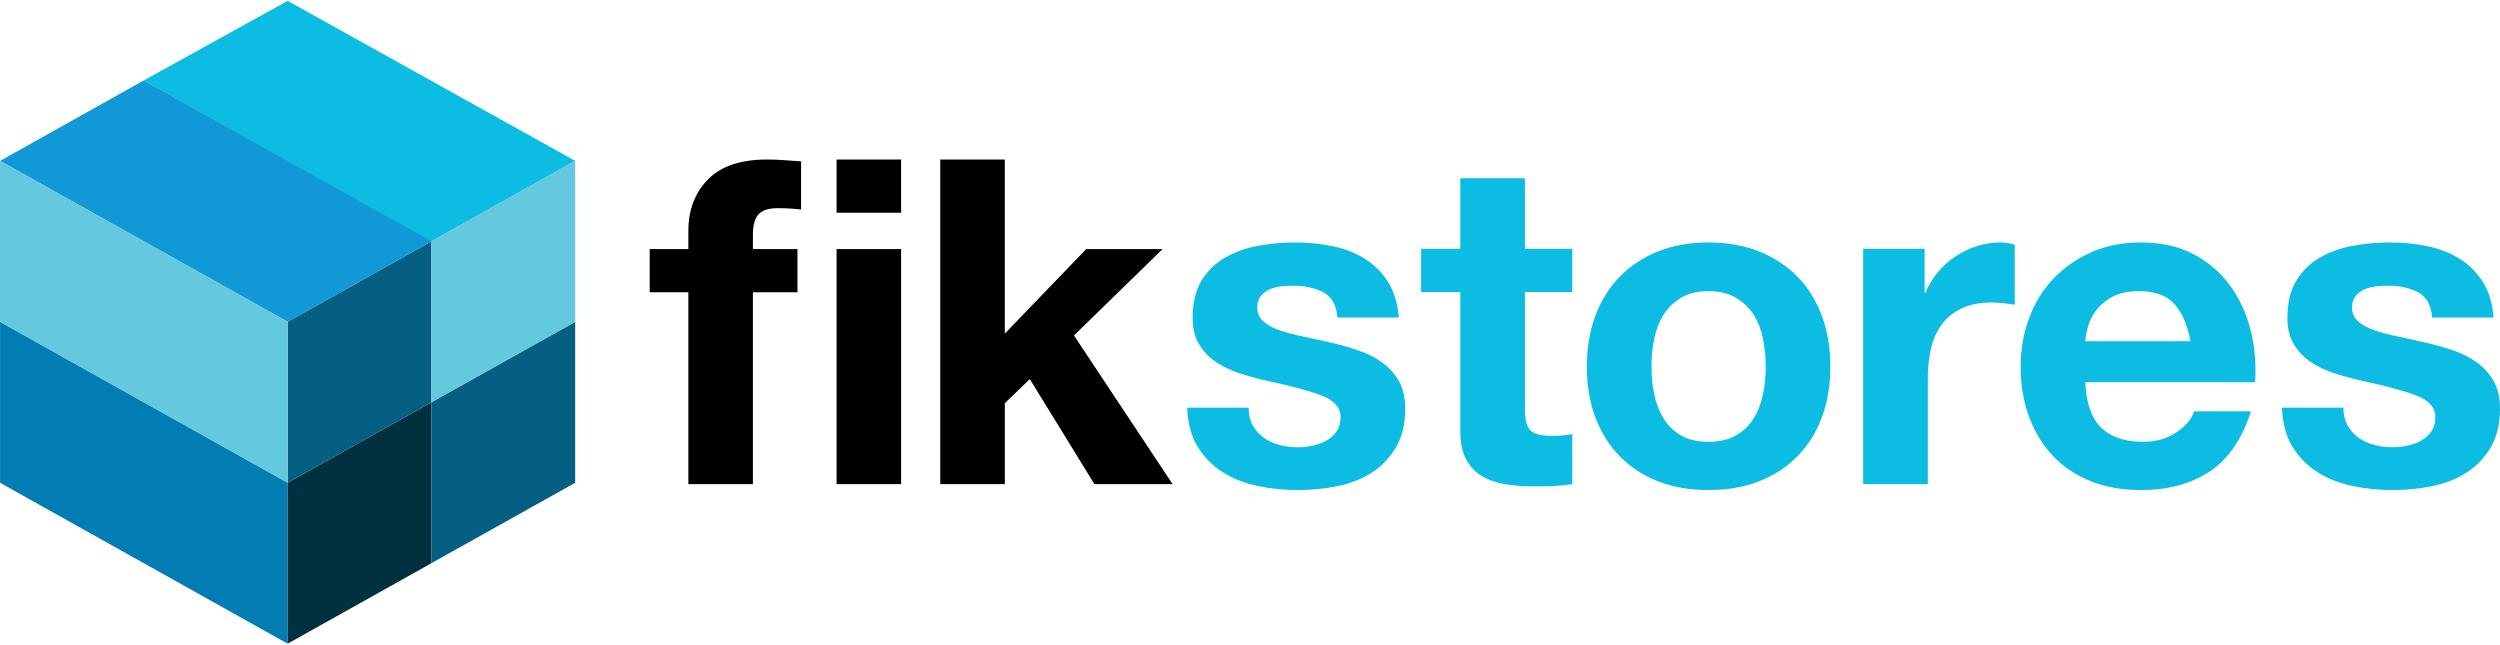
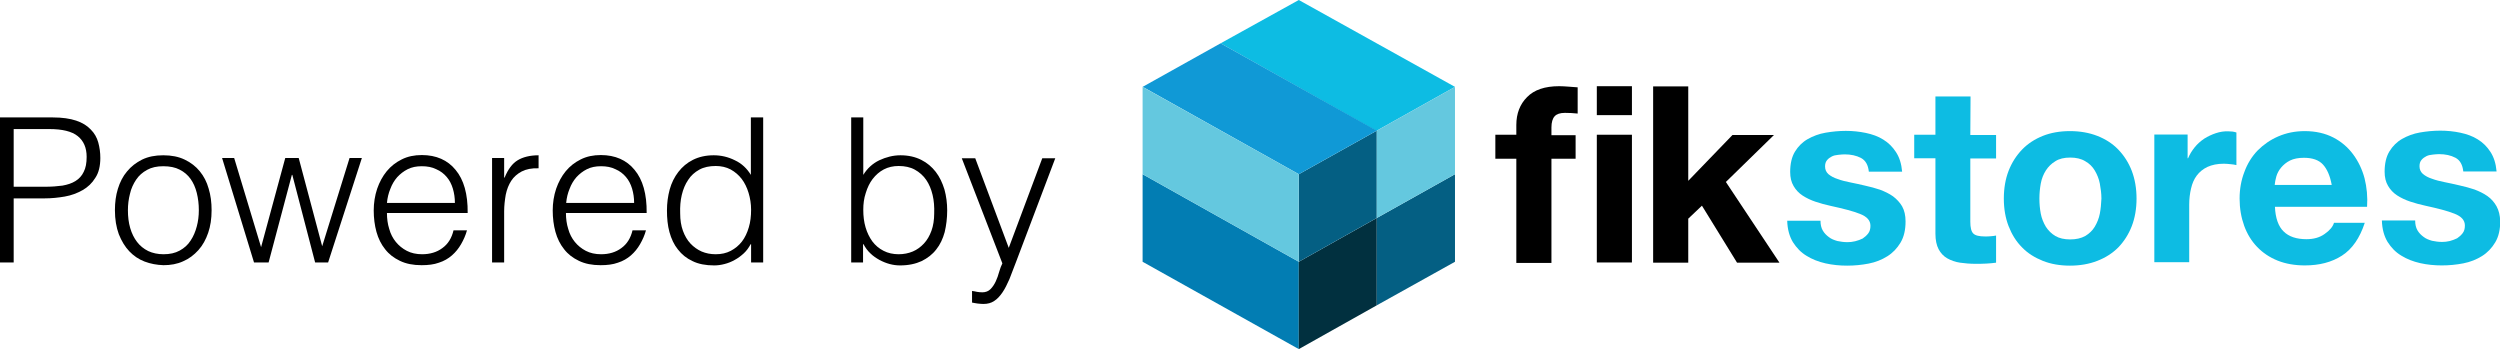
- <svg xmlns="http://www.w3.org/2000/svg">
-   <style type="text/css">
- 			</style>
-   <svg class="i" id="black" viewBox="0 0 430.376 110.664">
+ <svg xmlns="http://www.w3.org/2000/svg" version="1.1" id="white" x="0px" y="0px" viewBox="-501.1 344.4 1096.4 153.1" enable-background="new -501.1 344.4 1096.4 153.1" xml:space="preserve">
+   <style type="text/css" />
+   <g>
+     <path fill="#000000" d="M154.7,413.8v-10.3h9.2v-4.3c0-5,1.6-9.1,4.7-12.2c3.1-3.2,7.8-4.8,14.1-4.8c1.4,0,2.7,0.1,4.1,0.2   c1.4,0.1,2.7,0.2,4,0.3v11.5c-1.8-0.2-3.7-0.3-5.6-0.3c-2.1,0-3.6,0.5-4.5,1.5c-0.9,1-1.4,2.6-1.4,4.9v3.4h10.6v10.3h-10.6v45.7   h-15.4v-45.7H154.7z M199.2,394.9v-12.7h15.4v12.7H199.2z M214.6,403.5v56h-15.4v-56H214.6z M239.3,382.2v41.5l19.4-20.1h18.2   l-21.1,20.6l23.5,35.4h-18.6l-15.4-25l-6,5.7v19.3h-15.4v-77.3H239.3z" />
    <g>
-       <path d="M111.847,50.166v-7.436h6.654V39.6c0-3.6,1.126-6.549,3.364-8.846c2.241-2.293,5.636-3.441,10.173-3.441    c0.991,0,1.982,0.041,2.973,0.117c0.994,0.078,1.961,0.145,2.897,0.197v8.295c-1.302-0.156-2.659-0.232-4.064-0.232    c-1.516,0-2.601,0.352-3.253,1.053c-0.649,0.709-0.978,1.893-0.978,3.561v2.428h7.673v7.436h-7.673v33.027h-11.113V50.166H111.847    z M144.017,36.471v-9.158h11.109v9.158H144.017z M155.127,42.731v40.462h-11.109V42.731H155.127z M172.977,27.313v29.975    l14.014-14.557h13.15l-15.26,14.871l16.98,25.591h-13.461l-11.116-18.077l-4.306,4.147v13.93h-11.109v-55.88H172.977z" />
-       <g>
-         <path fill="#0DBCE3" d="M237.909,62.237c-1.198-0.859-2.573-1.553-4.113-2.074c-1.543-0.52-3.125-0.965-4.742-1.334     c-1.564-0.365-3.108-0.703-4.624-1.018c-1.516-0.312-2.859-0.664-4.037-1.059c-1.174-0.391-2.124-0.9-2.859-1.529     c-0.732-0.627-1.098-1.434-1.098-2.426c0-0.836,0.207-1.502,0.628-2c0.418-0.496,0.926-0.873,1.533-1.135     c0.594-0.264,1.261-0.434,1.993-0.512c0.732-0.076,1.413-0.117,2.038-0.117c1.989,0,3.709,0.381,5.173,1.137     c1.461,0.76,2.276,2.209,2.431,4.35h10.581c-0.21-2.51-0.856-4.586-1.923-6.232c-1.067-1.645-2.417-2.963-4.037-3.953     c-1.62-0.994-3.457-1.697-5.522-2.117c-2.065-0.418-4.196-0.627-6.385-0.627c-2.196,0-4.337,0.195-6.43,0.586     c-2.089,0.393-3.975,1.072-5.64,2.039c-1.675,0.967-3.018,2.287-4.037,3.959c-1.019,1.672-1.526,3.812-1.526,6.422     c0,1.779,0.362,3.285,1.098,4.506c0.729,1.23,1.692,2.25,2.897,3.059c1.198,0.811,2.573,1.463,4.113,1.959     c1.54,0.498,3.122,0.93,4.741,1.294c3.971,0.837,7.062,1.67,9.286,2.506c2.217,0.838,3.333,2.088,3.333,3.76     c0,0.994-0.238,1.818-0.705,2.469c-0.473,0.654-1.06,1.178-1.765,1.57c-0.708,0.389-1.488,0.676-2.352,0.861     c-0.863,0.182-1.682,0.273-2.469,0.273c-1.095,0-2.155-0.129-3.177-0.393c-1.015-0.26-1.917-0.664-2.7-1.213     c-0.784-0.549-1.423-1.258-1.924-2.117c-0.494-0.859-0.742-1.893-0.742-3.094h-10.578c0.107,2.717,0.722,4.975,1.841,6.779     c1.126,1.799,2.559,3.248,4.31,4.346c1.751,1.1,3.747,1.883,5.995,2.352c2.248,0.471,4.544,0.705,6.896,0.705     c2.296,0,4.559-0.223,6.782-0.664c2.217-0.443,4.189-1.215,5.915-2.312c1.723-1.096,3.122-2.549,4.189-4.348     c1.071-1.807,1.613-4.037,1.613-6.703c0-1.879-0.37-3.459-1.098-4.737C240.078,64.172,239.115,63.1,237.909,62.237z" />
-         <path fill="#0DBCE3" d="M262.518,30.541h-11.126v12.144h-6.741v7.445h6.741v23.9c0,2.041,0.338,3.684,1.018,4.939     c0.68,1.252,1.606,2.221,2.783,2.896c1.174,0.68,2.531,1.141,4.072,1.373c1.54,0.236,3.173,0.352,4.903,0.352     c1.091,0,2.217-0.025,3.367-0.078c1.147-0.051,2.193-0.154,3.132-0.312V74.58c-0.525,0.107-1.071,0.184-1.644,0.236     c-0.577,0.053-1.177,0.078-1.806,0.078c-1.878,0-3.132-0.314-3.76-0.939c-0.625-0.627-0.939-1.881-0.939-3.764v-20.06h8.15     v-7.445h-8.15V30.541z" />
-         <path fill="#0DBCE3" d="M309.379,47.428c-1.827-1.855-4.033-3.291-6.62-4.311c-2.587-1.018-5.473-1.527-8.661-1.527     c-3.184,0-6.057,0.51-8.62,1.527c-2.559,1.02-4.759,2.455-6.582,4.311c-1.827,1.854-3.239,4.1-4.234,6.74     c-0.991,2.637-1.489,5.574-1.489,8.812c0,3.24,0.498,6.167,1.489,8.779c0.995,2.611,2.407,4.846,4.234,6.699     c1.823,1.857,4.024,3.279,6.582,4.275c2.562,0.988,5.435,1.484,8.62,1.484c3.188,0,6.074-0.496,8.661-1.484     c2.587-0.996,4.793-2.418,6.62-4.275c1.827-1.854,3.243-4.088,4.234-6.699c0.991-2.611,1.485-5.539,1.485-8.779     c0-3.238-0.494-6.176-1.485-8.812C312.622,51.528,311.206,49.281,309.379,47.428z M303.502,67.722     c-0.307,1.541-0.846,2.928-1.603,4.154c-0.756,1.229-1.782,2.207-3.06,2.939c-1.281,0.73-2.856,1.098-4.741,1.098     c-1.882,0-3.443-0.367-4.704-1.098c-1.25-0.732-2.258-1.711-3.018-2.939c-0.753-1.227-1.292-2.613-1.606-4.154     c-0.311-1.537-0.466-3.121-0.466-4.742c0-1.615,0.155-3.211,0.466-4.779c0.314-1.566,0.853-2.949,1.606-4.15     c0.76-1.203,1.768-2.182,3.018-2.939c1.261-0.76,2.821-1.137,4.704-1.137c1.885,0,3.46,0.377,4.741,1.137     c1.278,0.758,2.304,1.736,3.06,2.939c0.756,1.201,1.295,2.584,1.603,4.15c0.311,1.568,0.47,3.164,0.47,4.779     C303.972,64.602,303.812,66.185,303.502,67.722z" />
-         <path fill="#0DBCE3" d="M340.338,42.217c-1.309,0.42-2.535,1.004-3.685,1.762c-1.15,0.76-2.169,1.674-3.06,2.74     c-0.884,1.074-1.592,2.236-2.11,3.492h-0.159v-7.525h-10.578v40.515h11.13V64.942c0-1.828,0.183-3.527,0.545-5.096     c0.366-1.565,0.974-2.936,1.841-4.111c0.857-1.176,1.996-2.102,3.405-2.781c1.413-0.682,3.136-1.02,5.173-1.02     c0.68,0,1.388,0.039,2.117,0.117c0.732,0.078,1.357,0.17,1.881,0.277V41.983c-0.89-0.264-1.698-0.393-2.427-0.393     C342.997,41.59,341.643,41.799,340.338,42.217z" />
-         <path fill="#0DBCE3" d="M383.864,48.955c-1.644-2.246-3.747-4.035-6.302-5.367c-2.565-1.334-5.566-1.998-9.017-1.998     c-3.083,0-5.891,0.549-8.419,1.645c-2.538,1.1-4.721,2.602-6.551,4.508c-1.831,1.908-3.236,4.164-4.227,6.777     c-0.995,2.615-1.492,5.434-1.492,8.461c0,3.136,0.483,6.009,1.45,8.623c0.967,2.613,2.338,4.857,4.113,6.738     c1.779,1.881,3.947,3.33,6.506,4.351c2.559,1.014,5.432,1.525,8.619,1.525c4.6,0,8.516-1.043,11.755-3.133     c3.239-2.09,5.643-5.564,7.21-10.424h-9.793c-0.37,1.256-1.361,2.443-2.98,3.566c-1.62,1.125-3.553,1.686-5.801,1.686     c-3.132,0-5.539-0.812-7.207-2.428c-1.675-1.623-2.586-4.234-2.742-7.838h29.226c0.21-3.138-0.048-6.138-0.781-9.013     C386.699,53.762,385.511,51.201,383.864,48.955z M358.986,58.596c0.048-0.785,0.225-1.672,0.504-2.662     c0.29-0.998,0.787-1.934,1.492-2.826c0.705-0.887,1.647-1.629,2.821-2.234c1.174-0.596,2.656-0.898,4.431-0.898     c2.714,0,4.741,0.732,6.071,2.191c1.333,1.467,2.258,3.605,2.783,6.43H358.986z" />
-         <path fill="#0DBCE3" d="M429.282,65.454c-0.735-1.282-1.699-2.355-2.904-3.218c-1.202-0.859-2.573-1.553-4.113-2.074     c-1.54-0.52-3.122-0.965-4.738-1.334c-1.571-0.365-3.111-0.703-4.627-1.018c-1.513-0.312-2.863-0.664-4.033-1.059     c-1.174-0.391-2.131-0.9-2.86-1.529c-0.735-0.627-1.098-1.434-1.098-2.426c0-0.836,0.204-1.502,0.625-2     c0.417-0.496,0.929-0.873,1.53-1.135c0.6-0.264,1.264-0.434,1.999-0.512c0.732-0.076,1.409-0.117,2.037-0.117     c1.986,0,3.709,0.381,5.173,1.137c1.457,0.76,2.269,2.209,2.424,4.35h10.584c-0.214-2.51-0.856-4.586-1.923-6.232     c-1.07-1.645-2.418-2.963-4.041-3.953c-1.616-0.994-3.457-1.697-5.521-2.117c-2.058-0.418-4.189-0.627-6.385-0.627     c-2.193,0-4.337,0.195-6.427,0.586c-2.089,0.393-3.971,1.072-5.643,2.039c-1.671,0.967-3.014,2.287-4.033,3.959     c-1.022,1.672-1.53,3.812-1.53,6.422c0,1.779,0.363,3.285,1.098,4.506c0.729,1.23,1.696,2.25,2.901,3.059     c1.198,0.811,2.573,1.463,4.109,1.959c1.544,0.498,3.126,0.93,4.745,1.294c3.968,0.837,7.069,1.67,9.286,2.506     c2.221,0.838,3.329,2.088,3.329,3.76c0,0.994-0.235,1.818-0.705,2.469c-0.469,0.654-1.057,1.178-1.761,1.57     c-0.704,0.389-1.492,0.676-2.348,0.861c-0.867,0.182-1.685,0.273-2.473,0.273c-1.098,0-2.151-0.129-3.173-0.393     c-1.015-0.26-1.92-0.664-2.704-1.213c-0.784-0.549-1.423-1.258-1.92-2.117c-0.494-0.859-0.743-1.893-0.743-3.094h-10.581     c0.107,2.717,0.718,4.975,1.84,6.779c1.126,1.799,2.559,3.248,4.31,4.346c1.754,1.1,3.747,1.883,5.995,2.352     c2.248,0.471,4.548,0.705,6.896,0.705c2.3,0,4.559-0.223,6.783-0.664c2.217-0.443,4.189-1.215,5.915-2.312     c1.72-1.096,3.118-2.549,4.192-4.348c1.067-1.807,1.605-4.037,1.605-6.703C430.376,68.312,430.007,66.732,429.282,65.454z" />
-       </g>
-       <polygon fill="#0DBCE3" points="74.264,41.553 74.264,41.401 99.024,27.549 49.517,0 24.757,13.696   " />
-       <polygon fill="#027DB3" points="49.517,110.664 49.517,82.955 0.011,55.258 0.011,82.963   " />
-       <polygon fill="#01303F" points="74.264,69.109 49.517,82.955 49.517,82.963 49.517,82.955 49.517,110.664 74.264,96.812     74.261,96.806 74.264,96.806   " />
-       <polygon fill="#045F83" points="49.517,55.252 49.517,82.955 74.264,69.109 74.264,41.401   " />
-       <polygon fill="#045F83" points="99.017,55.258 74.264,69.103 74.264,69.109 74.264,69.109 74.264,96.806 99.017,82.963     99.014,82.955 99.017,82.955   " />
-       <polygon fill="#64C8DF" points="74.264,69.103 99.014,55.258 99.017,55.258 99.017,27.549 74.264,41.401   " />
-       <polyline fill="#1099D6" points="74.264,41.401 24.757,13.696 0.011,27.549 0.418,27.781 0.418,27.781 49.517,55.258   " />
-       <polygon fill="#64C8DF" points="49.517,82.961 49.517,55.252 0.011,27.555 0.011,55.259   " />
+       <path fill="#0DBCE3" d="M329.1,430.5c-1.7-1.2-3.6-2.1-5.7-2.9c-2.1-0.7-4.3-1.3-6.6-1.8c-2.2-0.5-4.3-1-6.4-1.4    c-2.1-0.4-4-0.9-5.6-1.5c-1.6-0.5-2.9-1.2-4-2.1c-1-0.9-1.5-2-1.5-3.4c0-1.2,0.3-2.1,0.9-2.8c0.6-0.7,1.3-1.2,2.1-1.6    c0.8-0.4,1.7-0.6,2.8-0.7c1-0.1,2-0.2,2.8-0.2c2.7,0,5.1,0.5,7.2,1.6c2,1.1,3.1,3.1,3.4,6h14.6c-0.3-3.5-1.2-6.3-2.7-8.6    c-1.5-2.3-3.3-4.1-5.6-5.5c-2.2-1.4-4.8-2.3-7.6-2.9c-2.9-0.6-5.8-0.9-8.8-0.9c-3,0-6,0.3-8.9,0.8c-2.9,0.5-5.5,1.5-7.8,2.8    c-2.3,1.3-4.2,3.2-5.6,5.5c-1.4,2.3-2.1,5.3-2.1,8.9c0,2.5,0.5,4.5,1.5,6.2c1,1.7,2.3,3.1,4,4.2c1.7,1.1,3.6,2,5.7,2.7    c2.1,0.7,4.3,1.3,6.6,1.8c5.5,1.2,9.8,2.3,12.8,3.5c3.1,1.2,4.6,2.9,4.6,5.2c0,1.4-0.3,2.5-1,3.4c-0.7,0.9-1.5,1.6-2.4,2.2    c-1,0.5-2.1,0.9-3.3,1.2c-1.2,0.3-2.3,0.4-3.4,0.4c-1.5,0-3-0.2-4.4-0.5c-1.4-0.4-2.7-0.9-3.7-1.7c-1.1-0.8-2-1.7-2.7-2.9    c-0.7-1.2-1-2.6-1-4.3h-14.6c0.1,3.8,1,6.9,2.5,9.4c1.6,2.5,3.5,4.5,6,6c2.4,1.5,5.2,2.6,8.3,3.3c3.1,0.7,6.3,1,9.5,1    c3.2,0,6.3-0.3,9.4-0.9c3.1-0.6,5.8-1.7,8.2-3.2c2.4-1.5,4.3-3.5,5.8-6c1.5-2.5,2.2-5.6,2.2-9.3c0-2.6-0.5-4.8-1.5-6.6    C332.1,433.2,330.7,431.7,329.1,430.5z" />
+       <path fill="#0DBCE3" d="M363.1,386.7h-15.4v16.8h-9.3v10.3h9.3v33.1c0,2.8,0.5,5.1,1.4,6.8c0.9,1.7,2.2,3.1,3.8,4    c1.6,0.9,3.5,1.6,5.6,1.9c2.1,0.3,4.4,0.5,6.8,0.5c1.5,0,3.1,0,4.7-0.1c1.6-0.1,3-0.2,4.3-0.4v-11.9c-0.7,0.1-1.5,0.3-2.3,0.3    c-0.8,0.1-1.6,0.1-2.5,0.1c-2.6,0-4.3-0.4-5.2-1.3c-0.9-0.9-1.3-2.6-1.3-5.2v-27.7h11.3v-10.3h-11.3L363.1,386.7L363.1,386.7z" />
+       <path fill="#0DBCE3" d="M427.9,410c-2.5-2.6-5.6-4.6-9.2-6c-3.6-1.4-7.6-2.1-12-2.1c-4.4,0-8.4,0.7-11.9,2.1    c-3.5,1.4-6.6,3.4-9.1,6c-2.5,2.6-4.5,5.7-5.9,9.3c-1.4,3.6-2.1,7.7-2.1,12.2c0,4.5,0.7,8.5,2.1,12.1c1.4,3.6,3.3,6.7,5.9,9.3    c2.5,2.6,5.6,4.5,9.1,5.9c3.5,1.4,7.5,2.1,11.9,2.1c4.4,0,8.4-0.7,12-2.1c3.6-1.4,6.6-3.3,9.2-5.9c2.5-2.6,4.5-5.7,5.9-9.3    c1.4-3.6,2.1-7.7,2.1-12.1c0-4.5-0.7-8.5-2.1-12.2C432.4,415.7,430.4,412.6,427.9,410z M419.8,438.1c-0.4,2.1-1.2,4-2.2,5.7    c-1,1.7-2.5,3.1-4.2,4.1c-1.8,1-4,1.5-6.6,1.5c-2.6,0-4.8-0.5-6.5-1.5c-1.7-1-3.1-2.4-4.2-4.1c-1-1.7-1.8-3.6-2.2-5.7    c-0.4-2.1-0.6-4.3-0.6-6.6c0-2.2,0.2-4.4,0.6-6.6c0.4-2.2,1.2-4.1,2.2-5.7c1.1-1.7,2.4-3,4.2-4.1c1.7-1.1,3.9-1.6,6.5-1.6    c2.6,0,4.8,0.5,6.6,1.6c1.8,1,3.2,2.4,4.2,4.1c1,1.7,1.8,3.6,2.2,5.7c0.4,2.2,0.7,4.4,0.7,6.6C420.4,433.8,420.2,436,419.8,438.1z    " />
+       <path fill="#0DBCE3" d="M470.7,402.8c-1.8,0.6-3.5,1.4-5.1,2.4c-1.6,1.1-3,2.3-4.2,3.8c-1.2,1.5-2.2,3.1-2.9,4.8h-0.2v-10.4h-14.6    v56H459v-25.3c0-2.5,0.3-4.9,0.8-7c0.5-2.2,1.3-4.1,2.5-5.7c1.2-1.6,2.8-2.9,4.7-3.8c2-0.9,4.3-1.4,7.2-1.4c0.9,0,1.9,0.1,2.9,0.2    c1,0.1,1.9,0.2,2.6,0.4v-14.3c-1.2-0.4-2.3-0.5-3.4-0.5C474.4,401.9,472.5,402.2,470.7,402.8z" />
+       <path fill="#0DBCE3" d="M530.9,412.1c-2.3-3.1-5.2-5.6-8.7-7.4c-3.5-1.8-7.7-2.8-12.5-2.8c-4.3,0-8.1,0.8-11.6,2.3    c-3.5,1.5-6.5,3.6-9.1,6.2c-2.5,2.6-4.5,5.8-5.8,9.4c-1.4,3.6-2.1,7.5-2.1,11.7c0,4.3,0.7,8.3,2,11.9c1.3,3.6,3.2,6.7,5.7,9.3    c2.5,2.6,5.5,4.6,9,6c3.5,1.4,7.5,2.1,11.9,2.1c6.4,0,11.8-1.4,16.3-4.3c4.5-2.9,7.8-7.7,10-14.4h-13.5c-0.5,1.7-1.9,3.4-4.1,4.9    c-2.2,1.6-4.9,2.3-8,2.3c-4.3,0-7.7-1.1-10-3.4c-2.3-2.2-3.6-5.9-3.8-10.8H537c0.3-4.3-0.1-8.5-1.1-12.5    C534.9,418.8,533.2,415.2,530.9,412.1z M496.5,425.5c0.1-1.1,0.3-2.3,0.7-3.7c0.4-1.4,1.1-2.7,2.1-3.9c1-1.2,2.3-2.3,3.9-3.1    c1.6-0.8,3.7-1.2,6.1-1.2c3.8,0,6.6,1,8.4,3c1.8,2,3.1,5,3.8,8.9L496.5,425.5L496.5,425.5z" />
+       <path fill="#0DBCE3" d="M593.8,434.9c-1-1.8-2.3-3.3-4-4.5c-1.7-1.2-3.6-2.1-5.7-2.9c-2.1-0.7-4.3-1.3-6.6-1.8    c-2.2-0.5-4.3-1-6.4-1.4c-2.1-0.4-4-0.9-5.6-1.5c-1.6-0.5-2.9-1.2-4-2.1c-1-0.9-1.5-2-1.5-3.4c0-1.2,0.3-2.1,0.9-2.8    c0.6-0.7,1.3-1.2,2.1-1.6c0.8-0.4,1.7-0.6,2.8-0.7c1-0.1,1.9-0.2,2.8-0.2c2.7,0,5.1,0.5,7.2,1.6c2,1.1,3.1,3.1,3.4,6h14.6    c-0.3-3.5-1.2-6.3-2.7-8.6c-1.5-2.3-3.3-4.1-5.6-5.5c-2.2-1.4-4.8-2.3-7.6-2.9c-2.8-0.6-5.8-0.9-8.8-0.9c-3,0-6,0.3-8.9,0.8    c-2.9,0.5-5.5,1.5-7.8,2.8c-2.3,1.3-4.2,3.2-5.6,5.5c-1.4,2.3-2.1,5.3-2.1,8.9c0,2.5,0.5,4.5,1.5,6.2c1,1.7,2.3,3.1,4,4.2    c1.7,1.1,3.6,2,5.7,2.7c2.1,0.7,4.3,1.3,6.6,1.8c5.5,1.2,9.8,2.3,12.8,3.5c3.1,1.2,4.6,2.9,4.6,5.2c0,1.4-0.3,2.5-1,3.4    c-0.7,0.9-1.5,1.6-2.4,2.2c-1,0.5-2.1,0.9-3.2,1.2c-1.2,0.3-2.3,0.4-3.4,0.4c-1.5,0-3-0.2-4.4-0.5c-1.4-0.4-2.7-0.9-3.7-1.7    c-1.1-0.8-2-1.7-2.7-2.9c-0.7-1.2-1-2.6-1-4.3h-14.6c0.1,3.8,1,6.9,2.5,9.4c1.6,2.5,3.5,4.5,6,6c2.4,1.5,5.2,2.6,8.3,3.3    c3.1,0.7,6.3,1,9.5,1c3.2,0,6.3-0.3,9.4-0.9c3.1-0.6,5.8-1.7,8.2-3.2c2.4-1.5,4.3-3.5,5.8-6c1.5-2.5,2.2-5.6,2.2-9.3    C595.3,438.9,594.8,436.7,593.8,434.9z" />
    </g>
-   </svg>
+     <g>
+       <polygon fill="#0DBCE3" points="102.7,401.9 102.7,401.7 137,382.5 68.5,344.4 34.2,363.4   " />
+       <line fill="none" x1="0" y1="420.8" x2="34.2" y2="440" />
+       <polygon fill="#027DB3" points="68.5,497.5 68.5,459.2 0,420.8 0,459.2   " />
+       <polygon fill="#01303F" points="102.7,440 68.5,459.2 68.5,459.2 68.5,459.2 68.5,497.5 102.7,478.3 102.7,478.3 102.7,478.3    " />
+       <polygon fill="#045F83" points="68.5,420.8 68.5,459.2 102.7,440 102.7,401.7   " />
+       <polygon fill="#045F83" points="137,420.8 102.7,440 102.7,440 102.7,440 102.7,478.3 137,459.2 137,459.2 137,459.2   " />
+       <polygon fill="#64C8DF" points="102.7,440 137,420.8 137,420.8 137,382.5 102.7,401.7   " />
+       <polyline fill="#1099D6" points="102.7,401.7 34.2,363.4 0,382.5 0.6,382.8 0.6,382.8 68.5,420.8   " />
+       <polygon fill="#64C8DF" points="68.5,459.2 68.5,420.8 0,382.5 0,420.8   " />
+     </g>
+   </g>
+   <g>
+     <path fill="#000000" d="M-501.1,459.5v-63.6h23.2c4.1,0,7.5,0.5,10.2,1.4c2.7,0.9,4.8,2.2,6.4,3.9c1.6,1.6,2.7,3.5,3.3,5.7   c0.6,2.2,0.9,4.4,0.9,6.8c0,3.5-0.7,6.5-2.2,8.7c-1.4,2.3-3.3,4.1-5.6,5.4c-2.3,1.3-4.9,2.3-7.8,2.8s-5.8,0.8-8.8,0.8h-13.6v28.1   H-501.1z M-481.3,426.3c2.8,0,5.4-0.2,7.6-0.5c2.2-0.4,4.1-1,5.7-2c1.6-1,2.8-2.3,3.6-4c0.9-1.7,1.3-3.9,1.3-6.6c0-4-1.3-7-3.9-9.1   c-2.6-2.1-6.8-3.1-12.5-3.1h-15.6v25.3H-481.3z" />
+     <path fill="#000000" d="M-429.4,460.7c-2.9-0.1-5.7-0.6-8.3-1.6c-2.6-1-4.8-2.5-6.7-4.5c-1.9-2-3.4-4.5-4.6-7.5   c-1.1-3-1.7-6.5-1.7-10.5c0-3.4,0.4-6.5,1.3-9.4c0.9-2.9,2.2-5.5,4-7.6c1.8-2.2,4-3.9,6.6-5.2c2.7-1.3,5.7-1.9,9.3-1.9   c3.6,0,6.7,0.6,9.4,1.9c2.7,1.3,4.9,3,6.6,5.1c1.8,2.2,3.1,4.7,3.9,7.6c0.9,2.9,1.3,6.1,1.3,9.5c0,3.7-0.5,7-1.5,9.9   c-1,2.9-2.4,5.5-4.3,7.6c-1.9,2.1-4.1,3.8-6.7,4.9C-423.4,460.2-426.3,460.7-429.4,460.7z M-413.9,436.6c0-2.7-0.3-5.2-0.9-7.6   c-0.6-2.4-1.5-4.4-2.7-6.1c-1.2-1.7-2.8-3.1-4.8-4.1c-1.9-1-4.3-1.5-7.2-1.5c-2.8,0-5.1,0.5-7.1,1.6c-2,1.1-3.6,2.5-4.8,4.3   c-1.2,1.8-2.2,3.9-2.7,6.2c-0.6,2.3-0.9,4.7-0.9,7.2c0,2.8,0.3,5.4,1,7.8c0.7,2.4,1.7,4.4,3,6.1c1.3,1.7,2.9,3,4.9,4   c1.9,0.9,4.2,1.4,6.7,1.4c2.8,0,5.1-0.5,7.1-1.6c2-1.1,3.6-2.5,4.8-4.4c1.2-1.8,2.1-3.9,2.7-6.2   C-414.2,441.5-413.9,439.1-413.9,436.6z" />
+     <path fill="#000000" d="M-359.8,452.4l12-38.7h5.4l-14.8,45.8h-5.7l-10-38.4h-0.2l-10.2,38.4h-6.4l-14-45.8h5.3l11.8,39.1   l10.6-39.1h5.9L-359.8,452.4z" />
+     <path fill="#000000" d="M-331.4,437.8c0,2.5,0.3,4.8,1,7c0.6,2.2,1.6,4.1,2.9,5.7c1.3,1.6,2.9,2.9,4.8,3.9c1.9,1,4.2,1.5,6.7,1.5   c3.5,0,6.5-0.9,8.9-2.7c2.5-1.8,4.1-4.4,4.9-7.8h5.9c-0.6,2.2-1.5,4.2-2.6,6.1c-1.1,1.9-2.4,3.5-4,4.9c-1.6,1.4-3.5,2.5-5.7,3.2   c-2.2,0.8-4.7,1.1-7.6,1.1c-3.7,0-6.8-0.6-9.5-1.9s-4.8-2.9-6.5-5.1c-1.7-2.1-3-4.7-3.8-7.6c-0.8-2.9-1.2-6.1-1.2-9.4   s0.5-6.5,1.5-9.5c1-2.9,2.4-5.5,4.2-7.7c1.8-2.2,4-3.9,6.6-5.2c2.6-1.3,5.5-1.9,8.8-1.9c6.3,0,11.3,2.2,14.8,6.5   c3.6,4.3,5.4,10.6,5.3,18.9H-331.4z M-301.6,433.4c0-2.2-0.3-4.3-0.9-6.3c-0.6-2-1.5-3.7-2.7-5.1c-1.2-1.4-2.7-2.6-4.6-3.4   c-1.8-0.9-3.9-1.3-6.3-1.3c-2.4,0-4.4,0.4-6.2,1.3c-1.8,0.9-3.3,2.1-4.6,3.5c-1.3,1.5-2.3,3.2-3,5.1c-0.8,1.9-1.3,4-1.5,6.2H-301.6   z" />
+     <path fill="#000000" d="M-280,459.5h-5.3v-45.8h5.3v8.6h0.2c1.5-3.7,3.4-6.2,5.7-7.6c2.3-1.4,5.4-2.2,9.2-2.2v5.7   c-3-0.1-5.5,0.4-7.4,1.4c-1.9,1-3.5,2.4-4.6,4.1c-1.1,1.7-1.9,3.7-2.4,6.1c-0.4,2.3-0.7,4.8-0.7,7.3V459.5z" />
+     <path fill="#000000" d="M-252.9,437.8c0,2.5,0.3,4.8,1,7c0.6,2.2,1.6,4.1,2.9,5.7c1.3,1.6,2.9,2.9,4.8,3.9c1.9,1,4.2,1.5,6.7,1.5   c3.5,0,6.5-0.9,8.9-2.7c2.5-1.8,4.1-4.4,4.9-7.8h5.9c-0.6,2.2-1.5,4.2-2.6,6.1c-1.1,1.9-2.4,3.5-4,4.9c-1.6,1.4-3.5,2.5-5.7,3.2   c-2.2,0.8-4.7,1.1-7.6,1.1c-3.7,0-6.8-0.6-9.5-1.9s-4.8-2.9-6.5-5.1c-1.7-2.1-3-4.7-3.8-7.6c-0.8-2.9-1.2-6.1-1.2-9.4   s0.5-6.5,1.5-9.5c1-2.9,2.4-5.5,4.2-7.7c1.8-2.2,4-3.9,6.6-5.2c2.6-1.3,5.5-1.9,8.8-1.9c6.3,0,11.3,2.2,14.8,6.5   c3.6,4.3,5.4,10.6,5.3,18.9H-252.9z M-223,433.4c0-2.2-0.3-4.3-0.9-6.3c-0.6-2-1.5-3.7-2.7-5.1c-1.2-1.4-2.7-2.6-4.6-3.4   c-1.8-0.9-3.9-1.3-6.3-1.3c-2.4,0-4.4,0.4-6.2,1.3c-1.8,0.9-3.3,2.1-4.6,3.5c-1.3,1.5-2.3,3.2-3,5.1c-0.8,1.9-1.3,4-1.5,6.2H-223z" />
+     <path fill="#000000" d="M-171.7,395.9h5.3v63.6h-5.3v-8h-0.2c-0.8,1.5-1.8,2.9-3,4c-1.2,1.1-2.5,2.1-4,2.9   c-1.4,0.8-2.9,1.4-4.5,1.8c-1.5,0.4-3,0.6-4.5,0.6c-3.7,0-6.9-0.6-9.5-1.9c-2.6-1.2-4.7-2.9-6.4-5.1c-1.7-2.1-2.9-4.7-3.7-7.6   c-0.8-2.9-1.1-6.1-1.1-9.5c0-3.2,0.4-6.2,1.2-9.2c0.8-2.9,2.1-5.5,3.8-7.7c1.7-2.2,3.8-4,6.4-5.3c2.6-1.3,5.6-2,9.1-2   c3.2,0,6.3,0.7,9.3,2.2c3,1.4,5.3,3.6,7,6.4V395.9z M-171.7,436.4c0-2.6-0.4-5.1-1.1-7.4c-0.7-2.3-1.7-4.4-3-6.1   c-1.3-1.7-2.9-3.1-4.9-4.2c-1.9-1-4.1-1.5-6.5-1.5c-2.8,0-5.2,0.5-7.2,1.6c-2,1.1-3.7,2.6-4.9,4.5c-1.3,1.9-2.2,4.1-2.8,6.6   c-0.6,2.5-0.8,5.2-0.7,8.1c0,2.9,0.4,5.4,1.2,7.6c0.8,2.2,1.9,4.1,3.3,5.6c1.4,1.5,3.1,2.7,4.9,3.5c1.9,0.8,3.9,1.2,6.2,1.2   c2.5,0,4.7-0.5,6.6-1.5c1.9-1,3.6-2.4,4.9-4.1c1.3-1.7,2.3-3.8,3-6.2C-172,441.8-171.7,439.2-171.7,436.4z" />
+     <path fill="#000000" d="M-122.5,459.5h-5.3v-63.6h5.3v25.2c1.7-2.8,4.1-5,7-6.4c3-1.4,6.1-2.2,9.3-2.2c3.5,0,6.5,0.7,9.1,2   c2.6,1.3,4.7,3.1,6.4,5.3c1.7,2.2,2.9,4.8,3.8,7.7c0.8,2.9,1.2,6,1.2,9.2c0,3.4-0.4,6.5-1.1,9.5c-0.8,2.9-2,5.5-3.7,7.6   c-1.7,2.2-3.8,3.8-6.4,5.1c-2.6,1.2-5.7,1.9-9.5,1.9c-1.5,0-3-0.2-4.5-0.6c-1.5-0.4-3-1-4.5-1.8c-1.4-0.8-2.8-1.7-4-2.9   c-1.2-1.1-2.2-2.5-3-4h-0.2V459.5z M-122.5,436.4c0,2.8,0.3,5.3,1,7.7c0.7,2.4,1.7,4.4,3,6.2c1.3,1.7,2.9,3.1,4.9,4.1   c1.9,1,4.2,1.5,6.6,1.5c2.2,0,4.3-0.4,6.2-1.2c1.9-0.8,3.5-2,4.9-3.5c1.4-1.5,2.5-3.4,3.3-5.6c0.8-2.2,1.2-4.8,1.2-7.6   c0.1-2.9-0.1-5.6-0.7-8.1c-0.6-2.5-1.5-4.7-2.8-6.6c-1.3-1.9-3-3.4-5-4.5c-2-1.1-4.4-1.6-7.1-1.6c-2.4,0-4.6,0.5-6.5,1.5   c-1.9,1-3.5,2.4-4.9,4.2c-1.3,1.7-2.3,3.8-3,6.1C-122.2,431.4-122.5,433.8-122.5,436.4z" />
+     <path fill="#000000" d="M-74.8,472c0.7,0.1,1.4,0.2,2.2,0.4c0.7,0.1,1.5,0.2,2.3,0.2c1.5,0,2.7-0.5,3.6-1.4   c0.9-0.9,1.7-2.1,2.3-3.4s1.1-2.7,1.5-4.2c0.4-1.4,0.9-2.7,1.4-3.7l-17.8-46.1h5.9l14.7,39.3l14.7-39.3h5.7l-17.1,45.2   c-1.1,2.9-2.1,5.5-3,7.8c-1,2.3-2,4.3-3.1,5.9c-1.1,1.6-2.3,2.9-3.6,3.7c-1.3,0.9-2.9,1.3-4.7,1.3c-0.9,0-1.8-0.1-2.7-0.2   c-0.9-0.1-1.6-0.3-2.3-0.4V472z" />
+   </g>
</svg>
